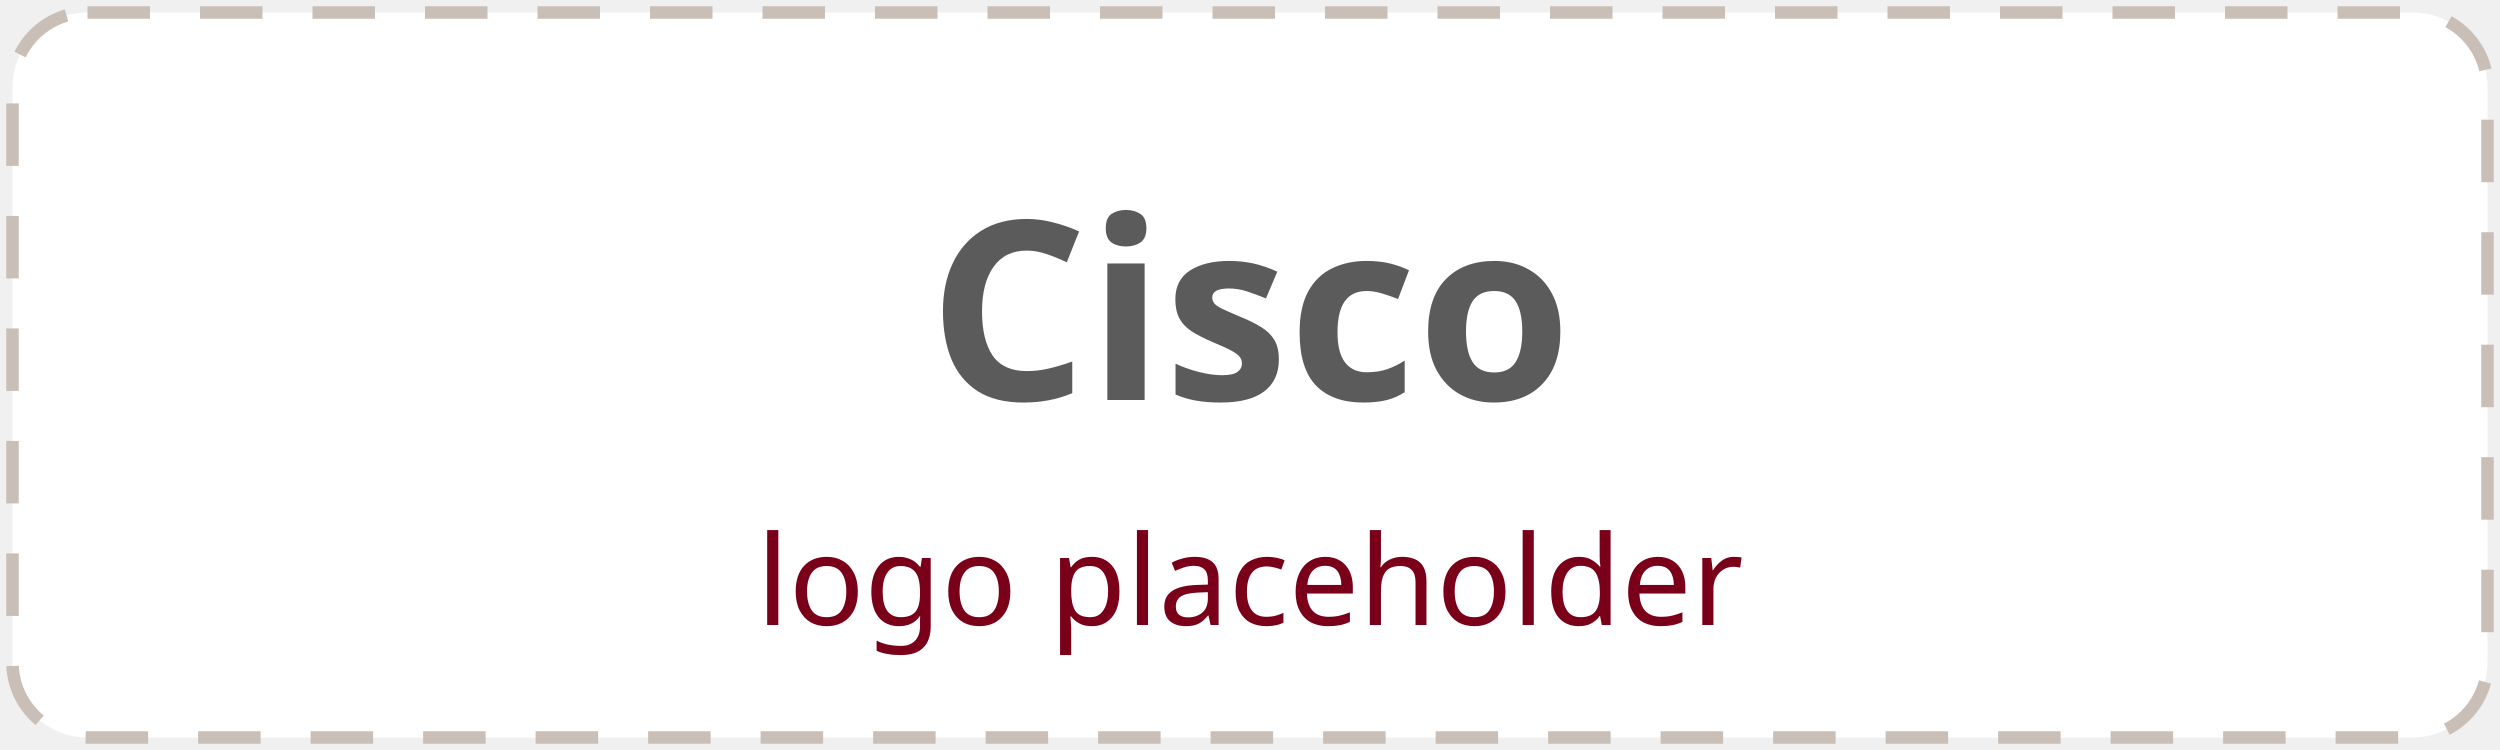
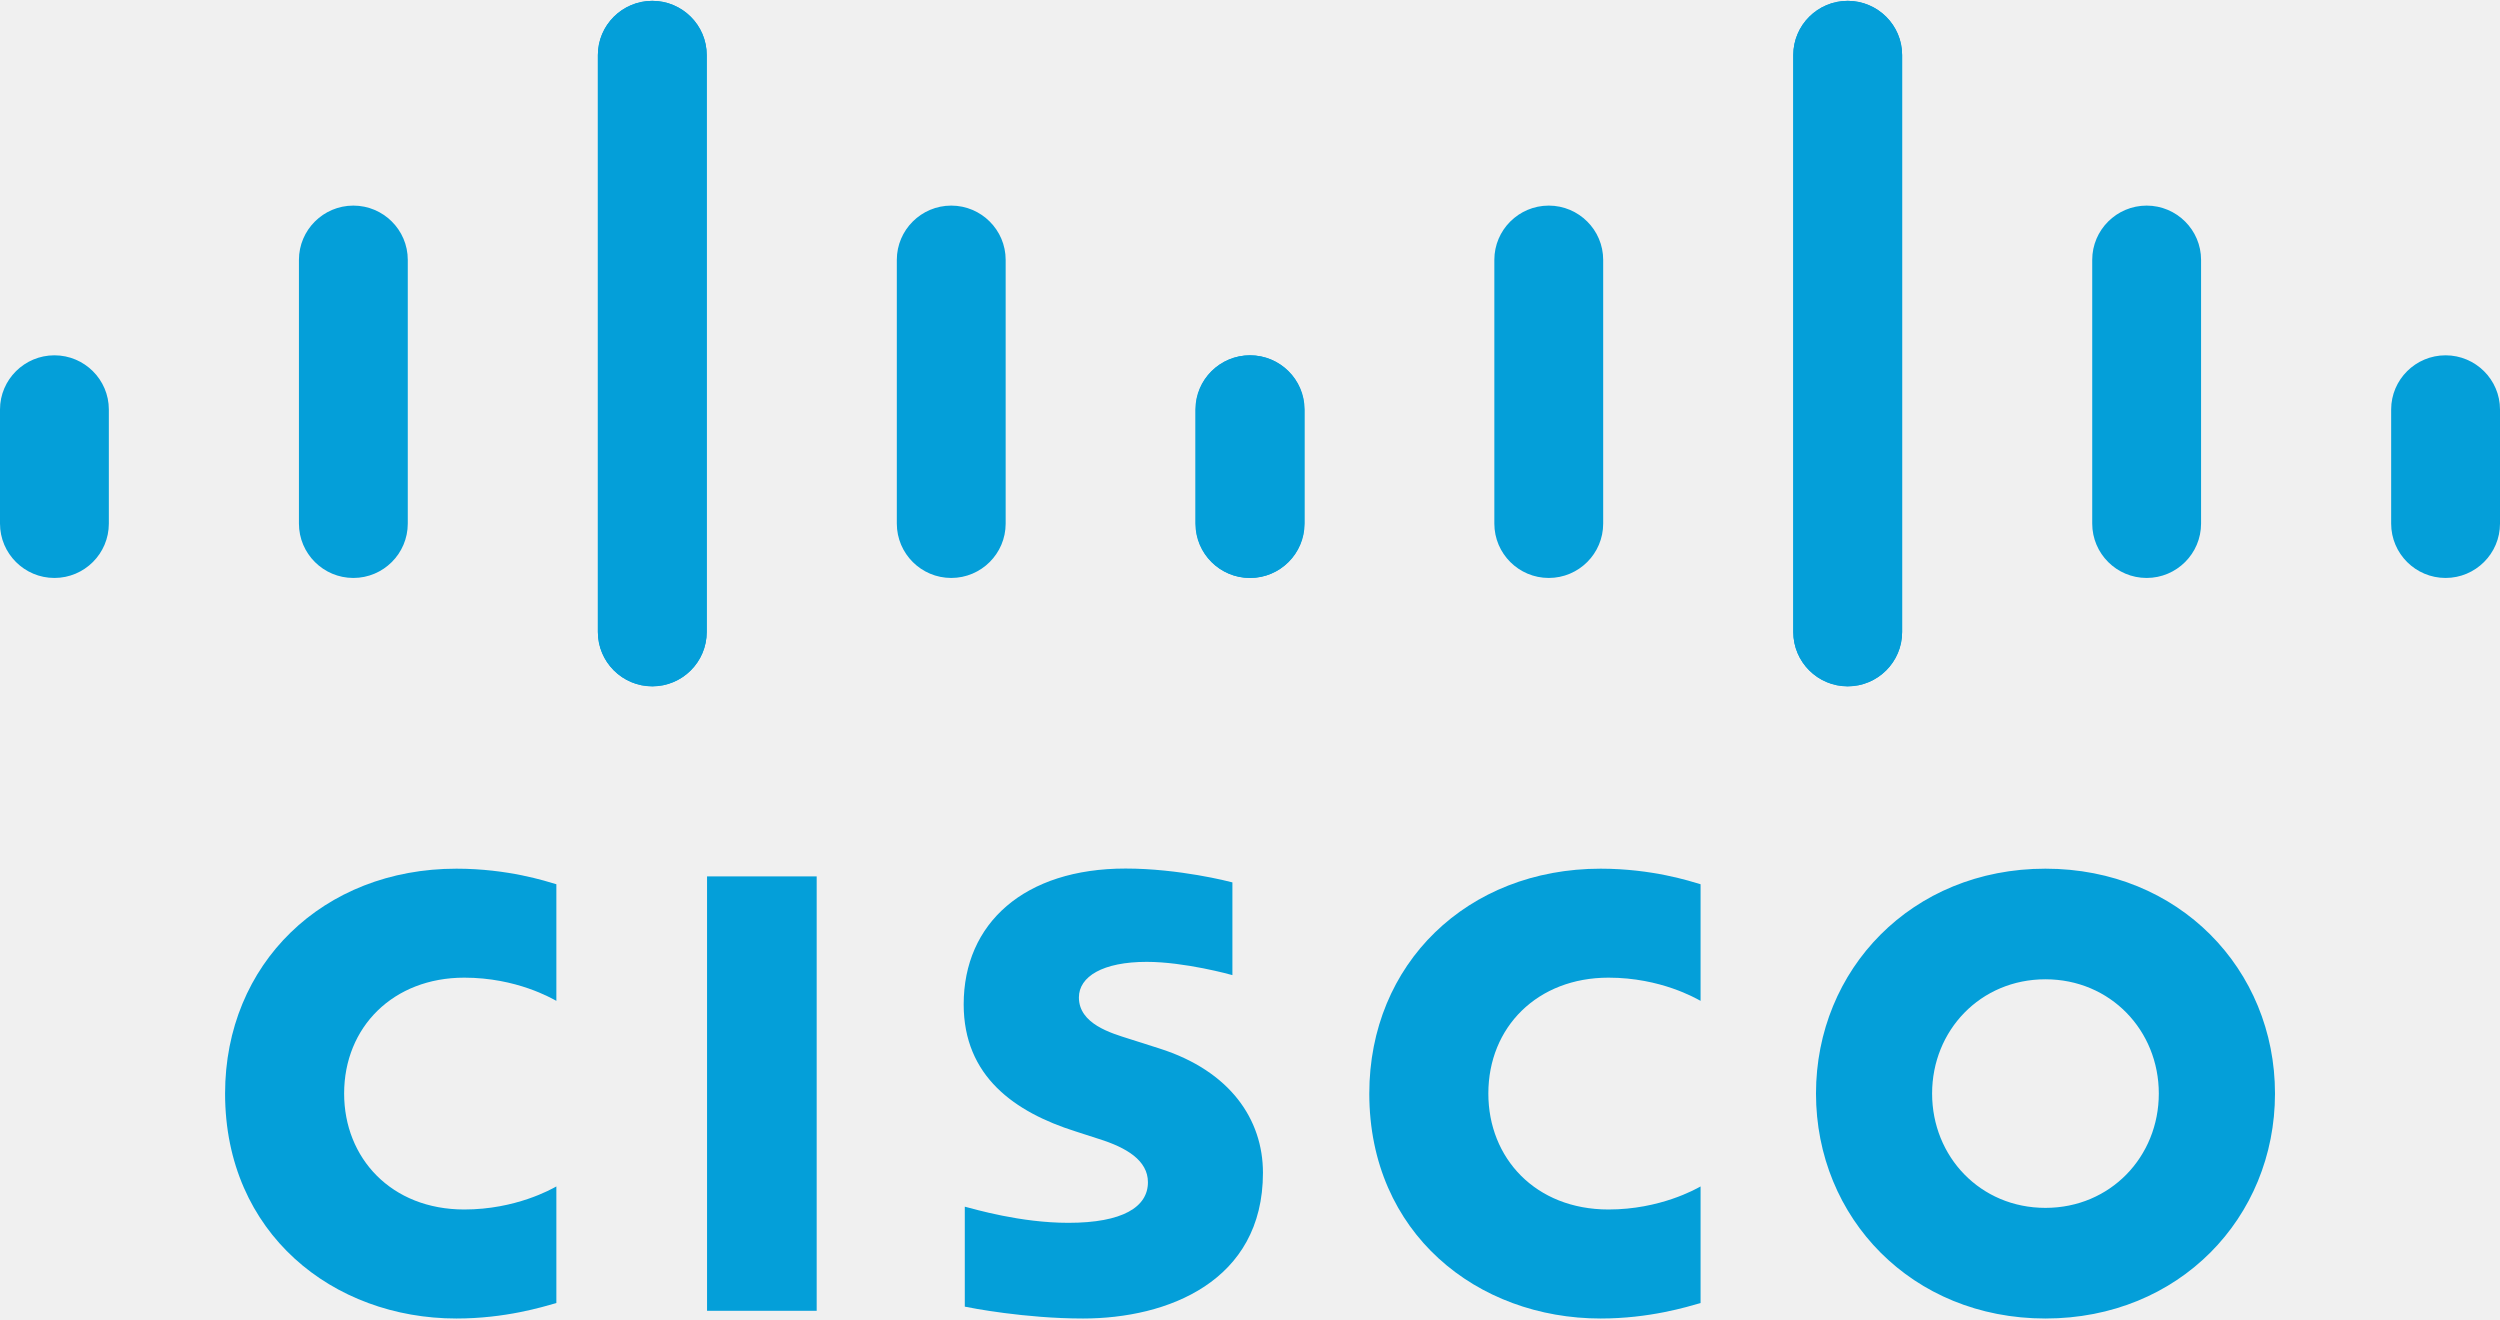
- <svg xmlns="http://www.w3.org/2000/svg" viewBox="0 0 200 60">
-   <rect x="1" y="1" width="198" height="58" rx="6" fill="#fff" stroke="#c9bfb6" stroke-dasharray="5 4" />
-   <text x="100" y="32" text-anchor="middle" font-family="sans-serif" font-size="20" font-weight="700" fill="#5b5b5b">Cisco</text>
-   <text x="100" y="50" text-anchor="middle" font-family="sans-serif" font-size="10" fill="#7a0019">logo placeholder</text>
+ <svg xmlns="http://www.w3.org/2000/svg" xmlns:xlink="http://www.w3.org/1999/xlink" version="1.1" width="216" height="114" fill="#049fd9" id="svg24">
+   <path d="m 106.48,76.238 c -0.282,-0.077 -4.621,-1.196 -9.232,-1.196 -8.73,0 -13.986,4.714 -13.986,11.734 0,6.214 4.397,9.313 9.674,10.98 0.585,0.193 1.447,0.463 2.021,0.653 2.349,0.739 4.224,1.837 4.224,3.739 0,2.127 -2.167,3.504 -6.878,3.504 -4.14,0 -8.109,-1.184 -8.945,-1.395 v 8.637 c 0.466,0.099 5.183,1.025 10.222,1.025 7.248,0 15.539,-3.167 15.539,-12.595 0,-4.573 -2.8,-8.783 -8.947,-10.737 L 97.559,89.755 C 96,89.263 93.217,88.466 93.217,86.181 c 0,-1.805 2.062,-3.076 5.859,-3.076 3.276,0 7.263,1.101 7.404,1.145 z m 80.041,18.243 c 0,5.461 -4.183,9.879 -9.796,9.879 -5.619,0 -9.791,-4.418 -9.791,-9.879 0,-5.45 4.172,-9.87 9.791,-9.87 5.613,0 9.796,4.42 9.796,9.87 m -9.796,-19.427 c -11.544,0 -19.823,8.707 -19.823,19.427 0,10.737 8.279,19.438 19.823,19.438 11.543,0 19.834,-8.701 19.834,-19.438 0,-10.72 -8.291,-19.427 -19.834,-19.427 M 70.561,113.251 H 61.089 V 75.719 h 9.472" id="path10" />
+   <path d="m 48.07,76.399 c -0.89,-0.264 -4.18,-1.345 -8.636,-1.345 -11.526,0 -19.987,8.218 -19.987,19.427 0,12.093 9.34,19.438 19.987,19.438 4.23,0 7.459,-1.002 8.636,-1.336 v -10.075 c -0.407,0.226 -3.503,1.992 -7.957,1.992 -6.31,0 -10.38,-4.441 -10.38,-10.019 0,-5.748 4.246,-10.011 10.38,-10.011 4.53,0 7.576,1.805 7.957,2.004" id="path12" />
+   <use xlink:href="#path12" transform="translate(98.86)" id="use14" />
+   <g id="g22">
+     <path d="m 61.061,4.759 c 0,-2.587 -2.113,-4.685 -4.703,-4.685 -2.589,0 -4.702,2.098 -4.702,4.685 v 49.84 c 0,2.602 2.113,4.699 4.702,4.699 2.59,0 4.703,-2.097 4.703,-4.699 z M 35.232,22.451 c 0,-2.586 -2.112,-4.687 -4.702,-4.687 -2.59,0 -4.702,2.101 -4.702,4.687 v 22.785 c 0,2.601 2.112,4.699 4.702,4.699 2.59,0 4.702,-2.098 4.702,-4.699 z M 9.404,35.383 C 9.404,32.796 7.292,30.699 4.702,30.699 2.115,30.699 0,32.796 0,35.383 v 9.853 c 0,2.601 2.115,4.699 4.702,4.699 2.59,0 4.702,-2.098 4.702,-4.699" id="path16" />
+     <use xlink:href="#path16" transform="matrix(-1,0,0,1,112.717,0)" id="use18" />
+   </g>
+   <use xlink:href="#g22" transform="matrix(-1,0,0,1,216,0)" id="use20" />
</svg>
